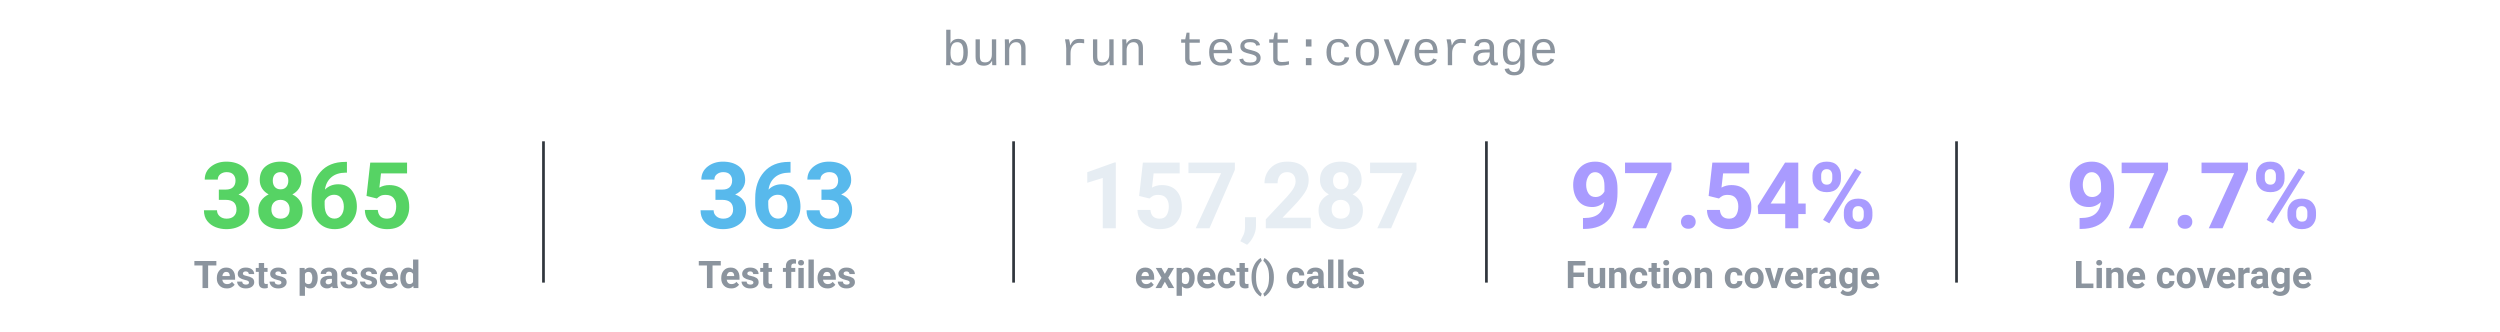
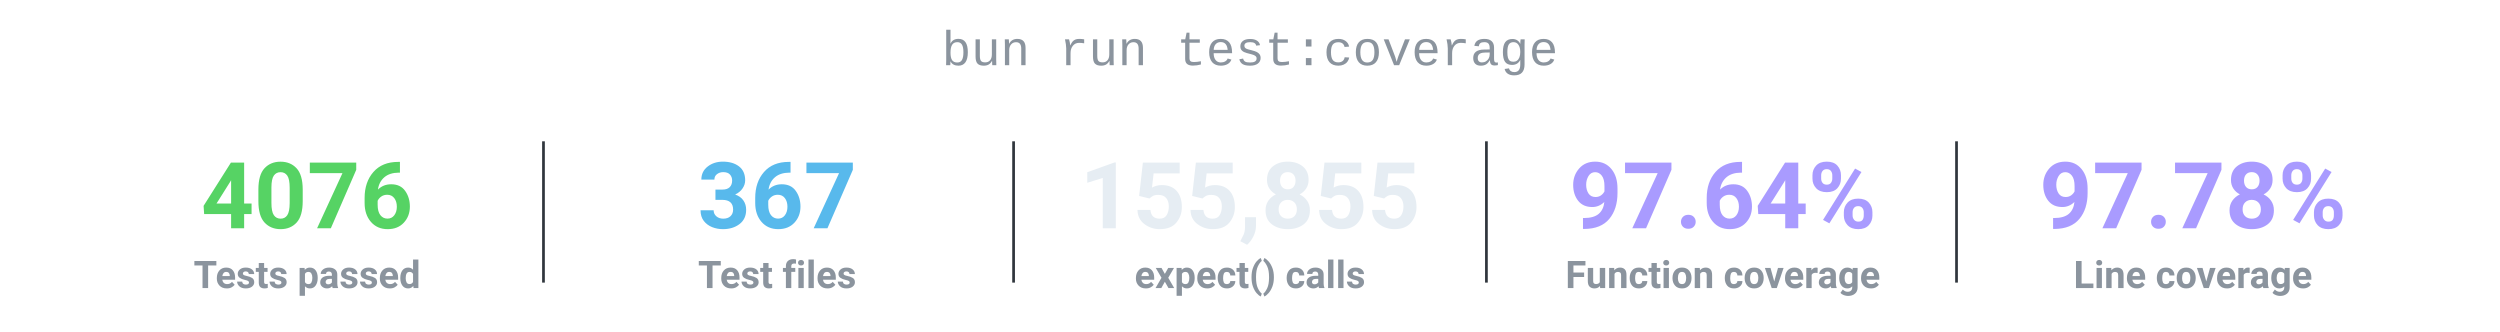
- <svg xmlns="http://www.w3.org/2000/svg" viewBox="0 0 920 122" width="920" height="122" role="img" aria-label="bun run test:coverage — 3865 tests passed, 363 test files, 157,287 expect() calls, 97.54% function coverage, 97.7% line coverage">
+ <svg xmlns="http://www.w3.org/2000/svg" viewBox="0 0 920 122" width="920" height="122" role="img" aria-label="bun run test:coverage — 4076 tests passed, 367 test files, 155,855 expect() calls, 97.64% function coverage, 97.78% line coverage">
  <style>
    .cmd { font-family: ui-monospace, SFMono-Regular, 'SF Mono', Menlo, Consolas, 'Liberation Mono', monospace; font-weight: 500; font-size: 18px; }
    .val { font-family: system-ui, -apple-system, BlinkMacSystemFont, 'Segoe UI', Roboto, sans-serif; font-weight: 700; font-size: 34px; }
    .lbl { font-family: system-ui, -apple-system, BlinkMacSystemFont, 'Segoe UI', Roboto, sans-serif; font-weight: 600; font-size: 14px; }
  </style>
  <text x="460" y="24" text-anchor="middle" class="cmd" fill="#8b949e">bun run test:coverage</text>
  <line x1="200" y1="52" x2="200" y2="104" stroke="#30363d" stroke-width="1" />
  <line x1="373" y1="52" x2="373" y2="104" stroke="#30363d" stroke-width="1" />
  <line x1="547" y1="52" x2="547" y2="104" stroke="#30363d" stroke-width="1" />
  <line x1="720" y1="52" x2="720" y2="104" stroke="#30363d" stroke-width="1" />
-   <text x="113" y="84" text-anchor="middle" class="val" fill="#56d364">3865</text>
+   <text x="113" y="84" text-anchor="middle" class="val" fill="#56d364">4076</text>
  <text x="113" y="106" text-anchor="middle" class="lbl" fill="#8b949e">Tests passed</text>
-   <text x="286" y="84" text-anchor="middle" class="val" fill="#58b9ec">363</text>
+   <text x="286" y="84" text-anchor="middle" class="val" fill="#58b9ec">367</text>
  <text x="286" y="106" text-anchor="middle" class="lbl" fill="#8b949e">Test files</text>
-   <text x="460" y="84" text-anchor="middle" class="val" fill="#e6edf3">157,287</text>
+   <text x="460" y="84" text-anchor="middle" class="val" fill="#e6edf3">155,855</text>
  <text x="460" y="106" text-anchor="middle" class="lbl" fill="#8b949e">expect() calls</text>
-   <text x="634" y="84" text-anchor="middle" class="val" fill="#a99bff">97.54%</text>
+   <text x="634" y="84" text-anchor="middle" class="val" fill="#a99bff">97.64%</text>
  <text x="634" y="106" text-anchor="middle" class="lbl" fill="#8b949e">Function coverage</text>
-   <text x="807" y="84" text-anchor="middle" class="val" fill="#a99bff">97.7%</text>
+   <text x="807" y="84" text-anchor="middle" class="val" fill="#a99bff">97.78%</text>
  <text x="807" y="106" text-anchor="middle" class="lbl" fill="#8b949e">Line coverage</text>
</svg>
